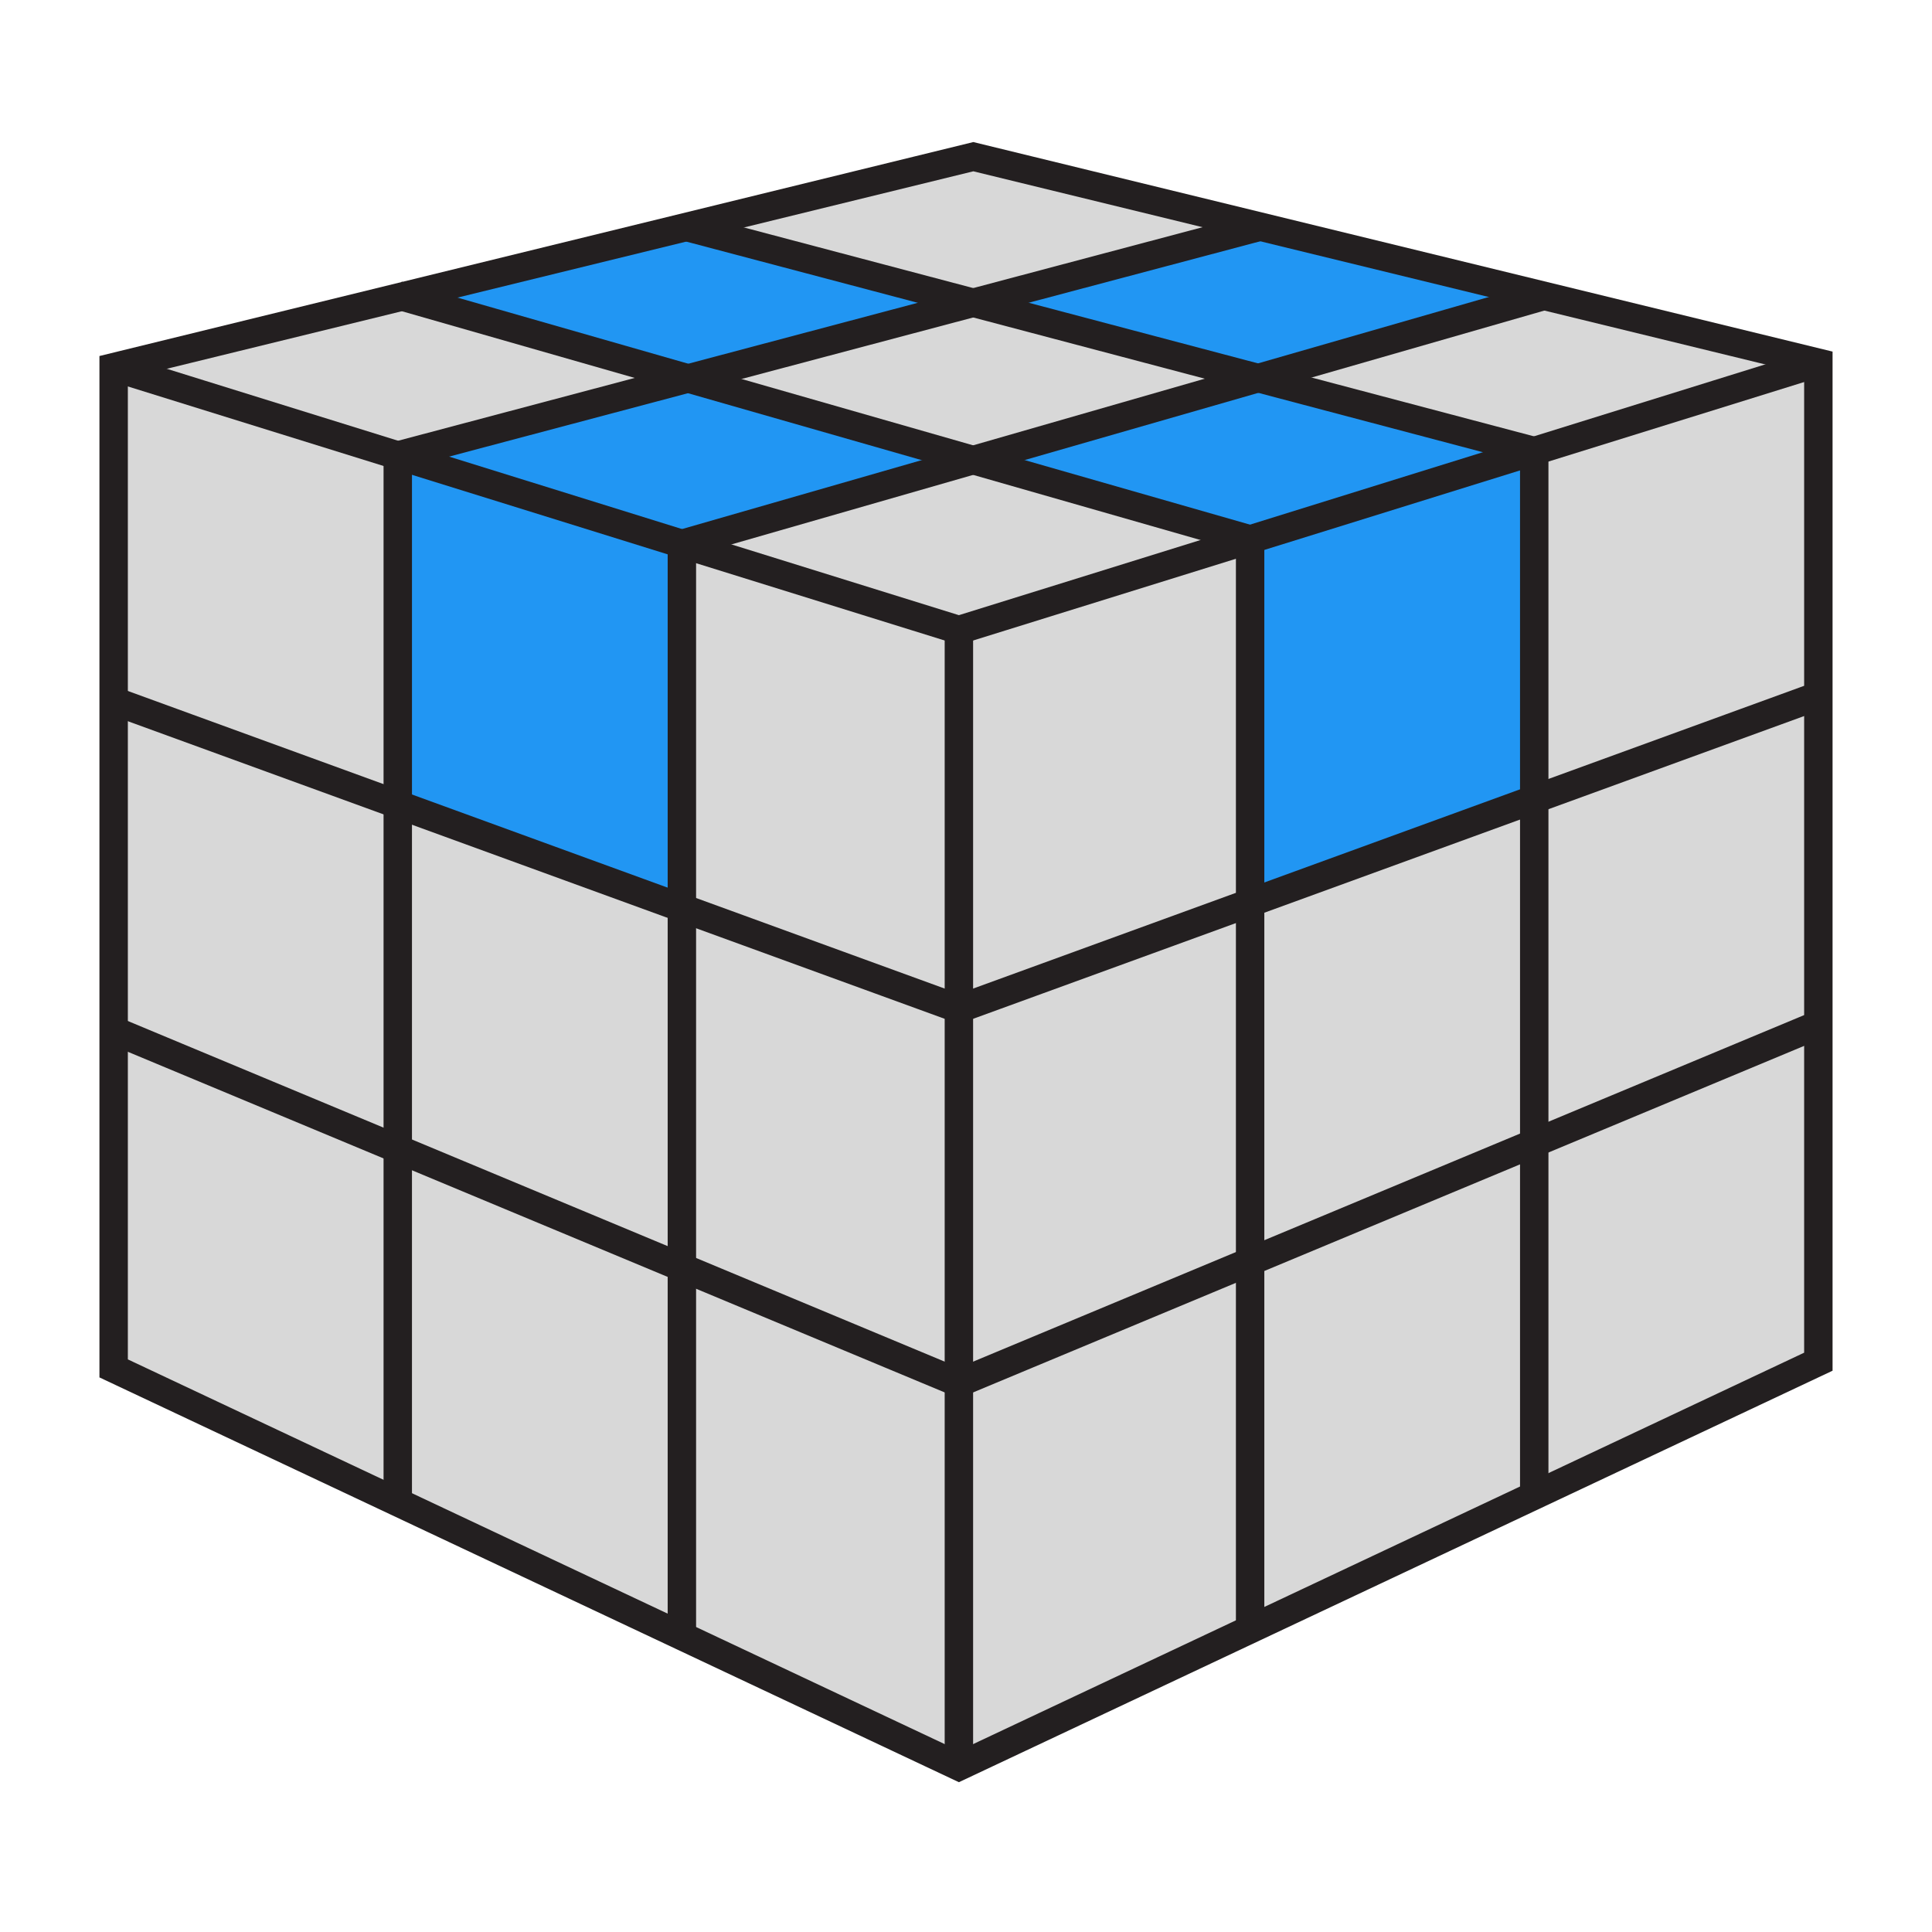
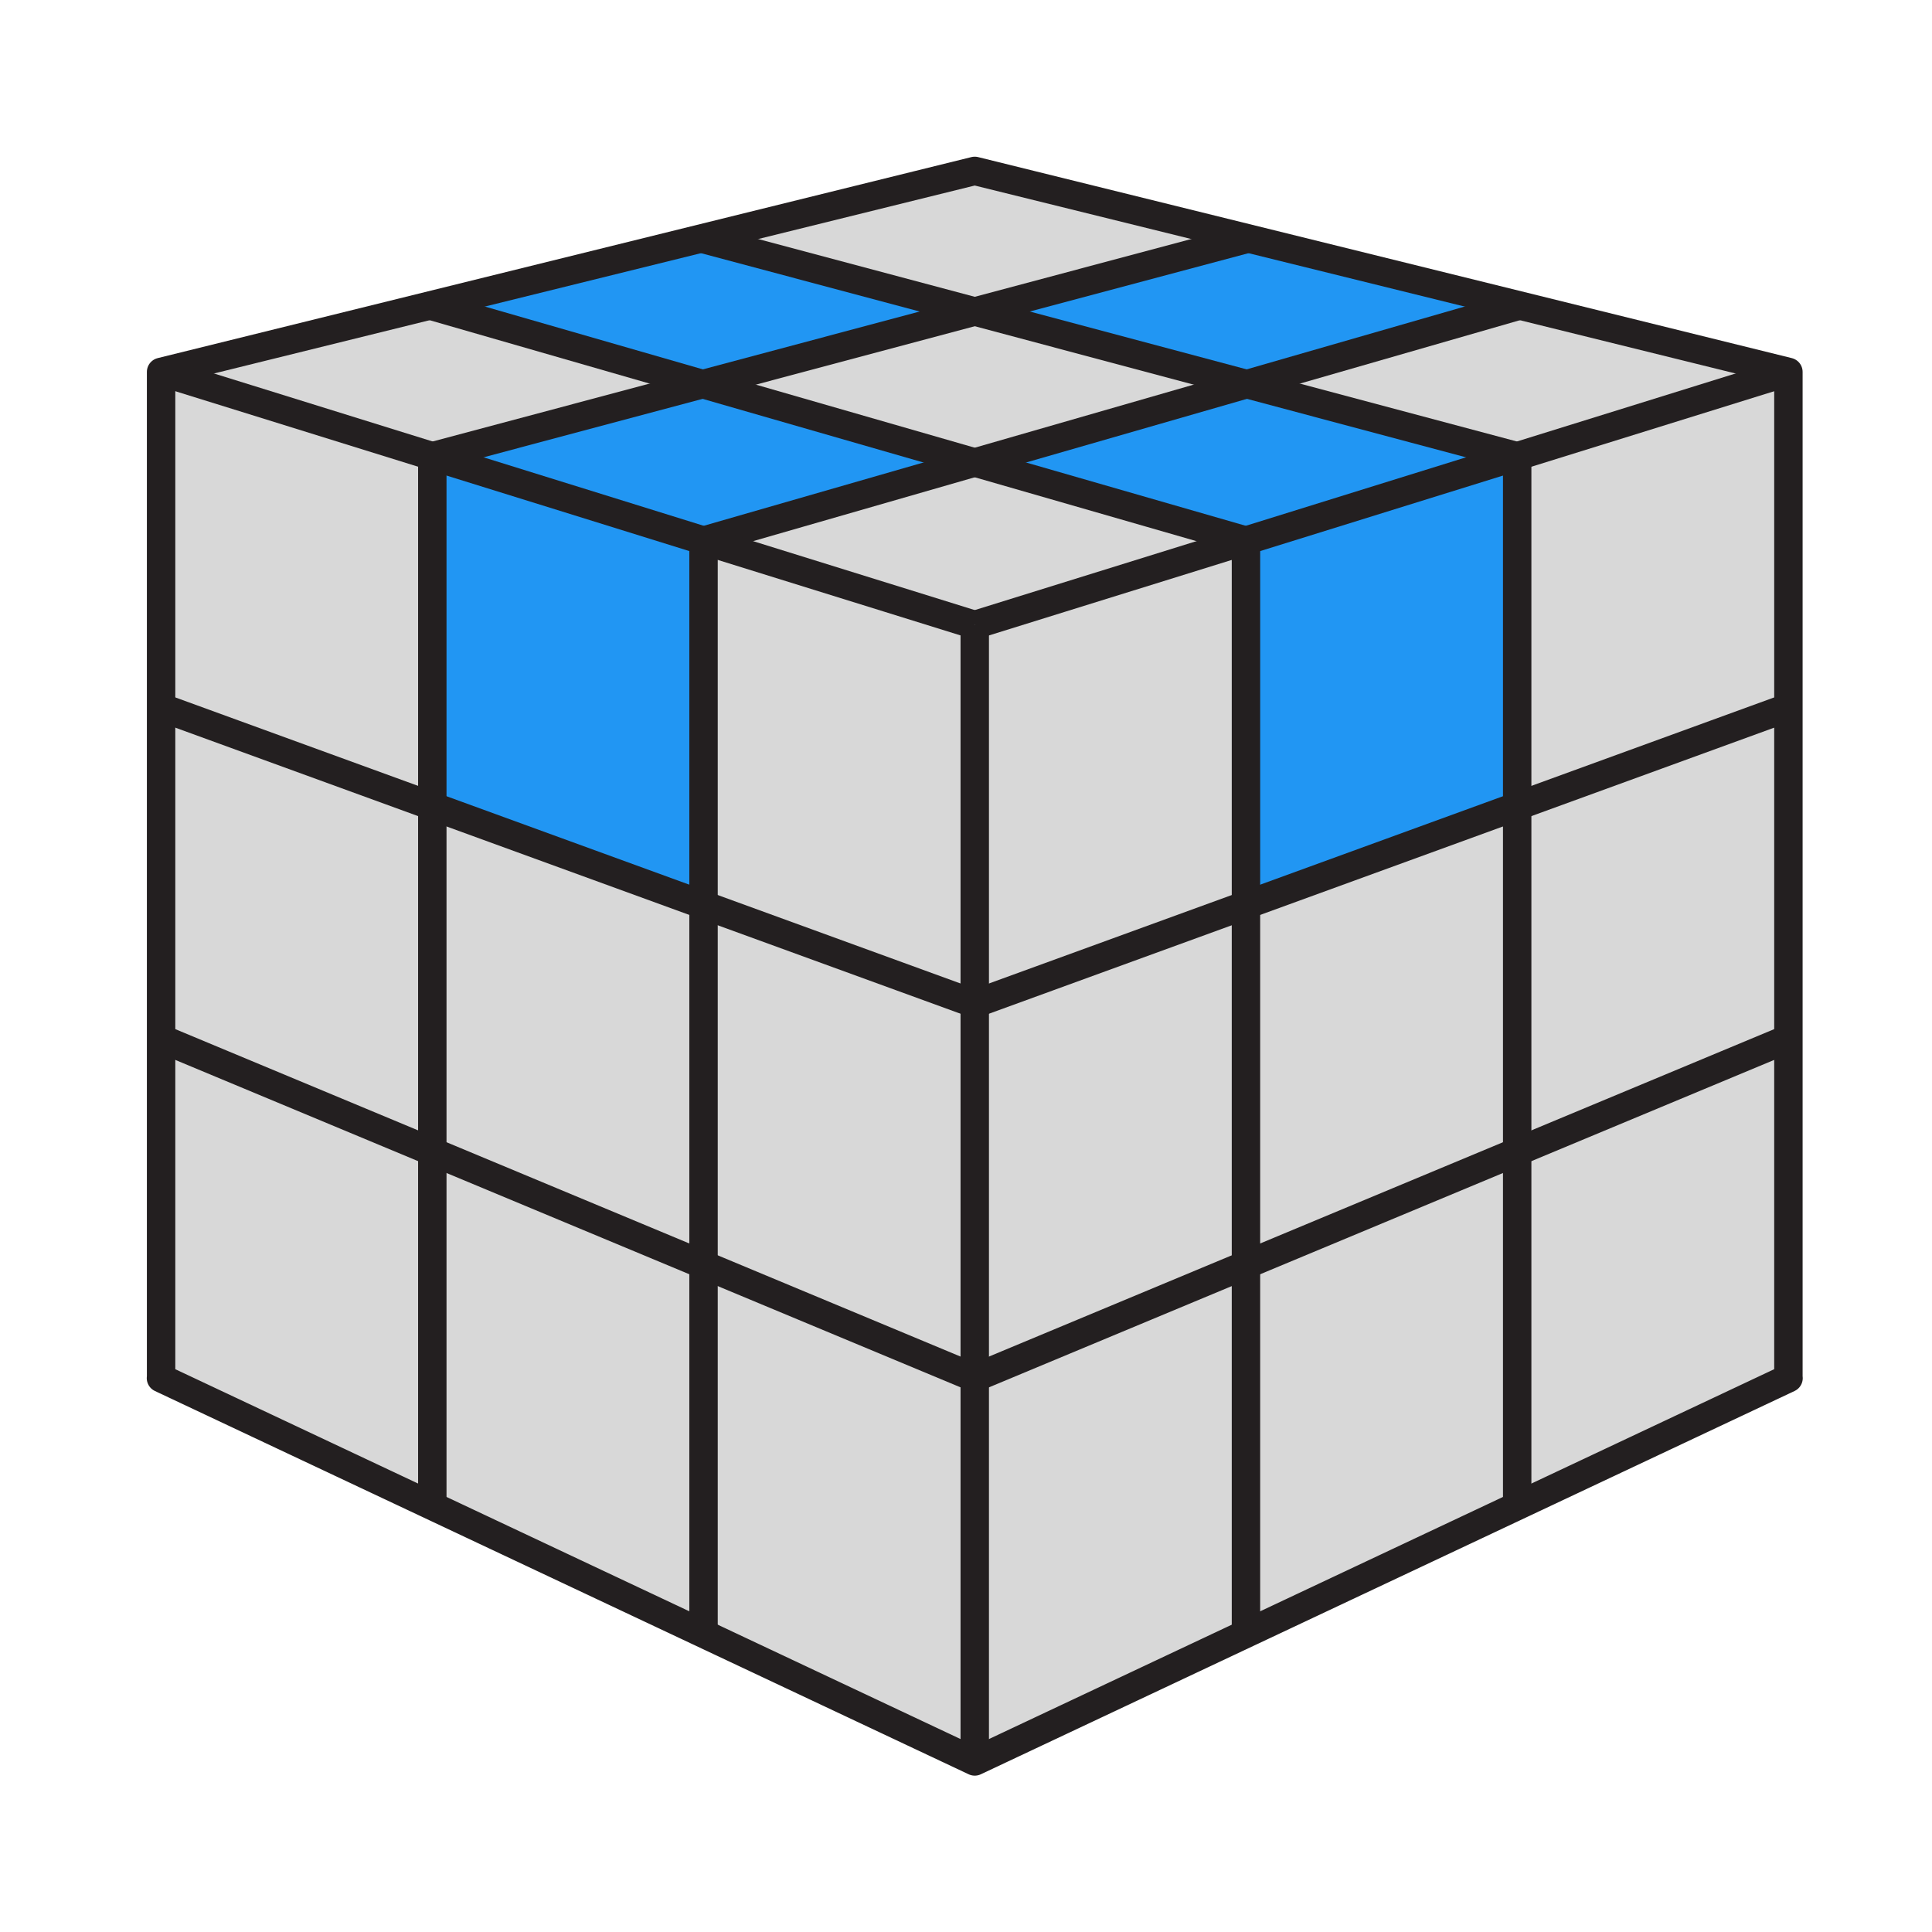
<svg xmlns="http://www.w3.org/2000/svg" width="136px" height="136px" viewBox="0 0 136 136" version="1.1">
  <g id="3x3x3/roux/eo/4t" stroke="none" stroke-width="1" fill="none" fill-rule="evenodd">
    <g id="3x3x3/3D">
-       <g id="Front" transform="translate(8, 25.8457)">
+       <g id="Right" transform="translate(68.5, 25.5352)">
+         <g id="Bottom" transform="translate(0, 46.5869)" fill="#D8D8D8">
+           <polygon id="RBB" points="57.392 0.913 57.392 24.894 38.299 33.887 38.3 8.949" />
+           <polygon id="RBM" points="38.299 8.949 38.299 33.887 19.208 42.88 19.207 16.91" />
+           <polygon id="RBF" points="0.116 24.854 19.207 16.91 19.207 42.88 0.116 51.872" />
+         </g>
+         <g id="Equator" transform="translate(0, 23.4404)" fill="#D8D8D8">
+           <polygon id="REB" points="57.392 0.817 57.392 24.134 38.3 32.096 38.3 7.773" />
+           <polygon id="REM" points="38.299 7.773 38.299 32.095 19.208 40.056 19.208 14.729" />
+           <polygon id="REF" points="0 21.684 19.207 14.729 19.207 40.056 0.116 48" />
+         </g>
+         <g id="Top">
+           <polygon id="RTB" fill="#D8D8D8" points="57.392 0.645 57.392 24.257 38.299 31.214 38.299 6.603" />
+           <polygon id="RTM" fill="#2196F3" points="38.3 31.214 19.208 38.17 19.208 12.522 38.299 6.603" />
+           <polygon id="RTF" fill="#D8D8D8" points="0.116 18.459 19.208 12.522 19.207 38.17 2.27920793e-14 45.125" />
+         </g>
+       </g>
+       <g id="Front" transform="translate(11, 25.8457)">
        <g id="Bottom" transform="translate(0, 46.6934)" fill="#D8D8D8">
-           <polygon id="FBR" points="59.5 24.811 59.5 51.812 40 42.627 40 16.68" />
-           <polygon id="FBM" points="40 16.68 40 42.627 20 33.207 20 8.34" />
-           <polygon id="FBL" points="0 -5.68434189e-14 20 8.34 20 33.207 0 23.787" />
+           <polygon id="FBR" points="57.616 24.455 57.616 51.481 38.524 42.463 38.524 16.493" />
+           <polygon id="FBM" points="38.524 16.493 38.524 42.463 19.432 33.47 19.432 8.532" />
+           <polygon id="FBL" points="0.34 0.571 19.432 8.532 19.432 33.47 0.291 24.455" />
        </g>
        <g id="Top" transform="translate(0, 0)">
          <g id="Equator" transform="translate(0, 23.4944)" fill="#D8D8D8">
-             <polygon id="FER" points="59.5 21.677 59.5 48.011 40 39.879 40 14.573" />
-             <polygon id="FEM" points="40 14.573 40 39.879 20 31.539 20 7.286" />
-             <polygon id="FEL" points="0 23.199 0 0 20 7.286 20 31.539" />
+             <polygon id="FER" points="57.616 21.32 57.616 47.654 38.524 39.692 38.524 14.365" />
+             <polygon id="FEM" points="38.524 14.365 38.524 39.692 19.432 31.731 19.432 7.409" />
+             <polygon id="FEL" points="0.34 23.77 0.291 0.452 19.432 7.409 19.432 31.731" />
          </g>
-           <polygon id="FTR" fill="#D8D8D8" points="59.5 18.505 59.5 45.172 40 38.067 40 12.441" />
-           <polygon id="FTM" fill="#2196F3" points="20 6.221 40 12.441 40 38.068 20 30.781" />
-           <polygon id="FTL" fill="#D8D8D8" points="0 0 20 6.221 20 30.78 0 23.494" />
+           <polygon id="FTR" fill="#D8D8D8" points="57.616 18.148 57.616 44.814 38.524 37.859 38.524 12.211" />
+           <polygon id="FTM" fill="#2196F3" points="19.432 6.293 38.524 12.211 38.524 37.859 19.432 30.903" />
+           <polygon id="FTL" fill="#D8D8D8" points="0.291 0.335 19.432 6.293 19.432 30.903 0.34 23.947" />
        </g>
      </g>
-       <g id="Right" transform="translate(67.5, 25.5352)">
-         <g id="Bottom" transform="translate(0, 46.5869)" fill="#D8D8D8">
-           <polygon id="RBB" points="60.5 0 60.5 23.733 40.5 33.153 40.5 8.51" />
-           <polygon id="RBM" points="40.5 8.51 40.5 33.154 20.5 42.573 20.5 16.68" />
-           <polygon id="RBF" points="0 25.229 20.5 16.68 20.5 42.574 0 52.228" />
+       <g id="Top" transform="translate(11, 11.0293)">
+         <g id="Front" transform="translate(0, 9.7554)">
+           <polygon id="TFR" fill="#D8D8D8" points="38.524 17.272 57.616 23.209 76.707 17.272 57.615 11.771" />
+           <polygon id="TFM" fill="#2196F3" points="38.524 17.272 57.615 11.771 38.355 6.19 19.265 11.354" />
+           <polygon id="TFL" fill="#D8D8D8" points="0.34 5.396 19.432 0.745 38.355 6.27 19.265 11.354" />
        </g>
-         <g id="Equator" transform="translate(0, 23.4404)" fill="#D8D8D8">
-           <polygon id="REB" points="60.5 0 60.5 23.146 40.5 31.656 40.5 7.286" />
-           <polygon id="REM" points="40.5 7.286 40.5 31.656 20.5 39.826 20.5 14.573" />
-           <polygon id="REF" points="0 22.042 20.5 14.573 20.5 39.826 0 48.375" />
+         <g id="Section" transform="translate(18.6699, 4.9453)">
+           <polygon id="TSR" fill="#2196F3" points="58.037 11.08 77 16.164 58.037 22.082 38.946 16.581" />
+           <polygon id="TSM" fill="#D8D8D8" points="19.685 11 38.899 16.581 58.038 11.08 38.861 5.947" />
+           <polygon id="TSL" fill="#2196F3" points="19.685 0.814 38.899 5.947 19.685 11.08 0.762 5.555" />
        </g>
-         <g id="Top">
-           <polygon id="RTB" fill="#D8D8D8" points="60.5 5.68434189e-14 60.5 23.44 40.5 30.727 40.5 6.22" />
-           <polygon id="RTM" fill="#2196F3" points="40.5 30.727 20.5 38.014 20.5 12.44 40.5 6.22" />
-           <polygon id="RTF" fill="#D8D8D8" points="0 18.815 20.5 12.439 20.5 38.013 0 45.482" />
+         <g id="Back" transform="translate(38.315, 0)">
+           <polygon id="TBR" fill="#D8D8D8" points="57.652 10.476 76.577 15.151 57.355 21.11 38.328 16.026" />
+           <polygon id="TBM" fill="#2196F3" points="57.652 10.476 38.393 16.026 19.216 10.892 38.685 5.759" />
+           <polygon id="TBL" fill="#D8D8D8" points="38.688 5.759 19.216 10.893 3.55271368e-14 5.759 19.338 0.991" />
        </g>
      </g>
-       <g id="Top" transform="translate(8, 11.0293)">
-         <g id="Front" transform="translate(0, 9.7554)">
-           <polygon id="TFR" fill="#D8D8D8" points="40 17.502 59.5 23.566 80 17.189 60.501 11.604" />
-           <polygon id="TFM" fill="#2196F3" points="40 17.502 60.501 11.604 40 5.793 20 11.281" />
-           <polygon id="TFL" fill="#D8D8D8" points="0 5.061 20.67 -3.55271368e-14 40 5.793 20 11.282" />
-         </g>
-         <g id="Section" transform="translate(20.6699, 4.9453)">
-           <polygon id="TSR" fill="#2196F3" points="60.033 10.604 79.33 15.781 59.33 22 39.832 16.415" />
-           <polygon id="TSM" fill="#D8D8D8" points="19.33 10.604 39.831 16.415 60.033 10.604 39.831 5.337" />
-           <polygon id="TSL" fill="#2196F3" points="19.645 -3.55271368e-14 39.832 5.337 19.33 10.604 2.13162821e-14 4.811" />
-         </g>
-         <g id="Back" transform="translate(40.315, 0)">
-           <polygon id="TBR" fill="#D8D8D8" points="59.685 9.629 79.685 14.506 59.685 20.726 40.388 15.549" />
-           <polygon id="TBM" fill="#2196F3" points="59.685 9.629 40.388 15.549 20.186 10.282 39.685 4.751" />
-           <polygon id="TBL" fill="#D8D8D8" points="39.685 4.751 20.186 10.282 0 4.945 20.2 -4.26325641e-14" />
-         </g>
-       </g>
-       <g id="Linework" transform="translate(8, 11.0292)" stroke="#231F20">
-         <path d="M59.5,33.321 L59.5,113.321" id="Stroke-28" stroke-width="2" />
-         <path d="M40,27.257 L40,104.137" id="Stroke-30" stroke-width="2" />
-         <path d="M20,21.037 L20,94.717" id="Stroke-31" stroke-width="2" />
-         <path d="M80,26.945 L80,103.666" id="Stroke-32" stroke-width="2" />
-         <path d="M100,20.726 L100,94.247" id="Stroke-33" stroke-width="2" />
-         <polyline id="Stroke-34" stroke-width="2" points="0 14.816 59.5 33.322 120 14.505" />
-         <polyline id="Stroke-36" stroke-width="2" points="0 38.311 59.5 59.989 120 37.947" />
-         <polyline id="Stroke-38" stroke-width="2" points="0 61.51 59.5 86.322 120 61.093" />
-         <path d="M40.315,4.945 L100,20.725" id="Stroke-41" stroke-width="2" />
-         <path d="M20,9.756 L80,26.945" id="Stroke-42" stroke-width="2" />
-         <polygon id="Stroke-43" stroke-width="2" points="120 14.506 120 84.826 59.5 113.321 0 85.297 0 14.817 60.515 1.42108547e-14" />
-         <path d="M80.703,4.923 L20,21.037" id="Stroke-45" stroke-width="2" />
-         <path d="M100.694,9.798 L40,27.257" id="Stroke-46" stroke-width="2" />
+       <g id="Linework" transform="translate(11.3307, 12.03)" stroke="#231F20">
+         <path d="M37.886,4.722 L95.469,20.089" id="Stroke-43" stroke-width="2" />
+         <path d="M19.078,9.517 L76.376,26.027" id="Stroke-44" stroke-width="2" />
+         <path d="M76.398,4.798 L19.101,20.089" id="Stroke-45" stroke-width="2" />
+         <path d="M95.637,9.476 L38.194,26.027" id="Stroke-46" stroke-width="2" />
+         <path d="M76.377,26.026 L76.377,102.971" id="Stroke-47" stroke-width="2" />
+         <path d="M95.469,20.089 L95.469,93.98" id="Stroke-48" stroke-width="2" />
+         <path d="M38.193,26.026 L38.193,102.971" id="Stroke-49" stroke-width="2" />
+         <path d="M19.101,20.089 L19.101,93.98" id="Stroke-50" stroke-width="2" />
+         <polygon id="Stroke-51" stroke-width="2" stroke-linejoin="round" points="57.285 2.84217094e-14 114.561 14.15 114.561 84.964 114.57 84.982 57.285 111.964 -2.84217094e-14 84.982 0.009 84.964 0.009 14.15" />
+         <path d="M57.285,31.964 L57.285,111.964" id="Stroke-28" stroke-width="2" />
+         <path d="M57.285,31.964 L114.561,14.151" id="Stroke-30" stroke-width="2" />
+         <path d="M0.009,14.15 L57.285,31.963" id="Stroke-32" stroke-width="2" />
+         <path d="M57.285,58.63 L114.561,37.763" id="Stroke-34" stroke-width="2" />
+         <path d="M0.009,37.763 L57.285,58.63" id="Stroke-36" stroke-width="2" />
+         <path d="M57.285,84.964 L114.561,61.08" id="Stroke-38" stroke-width="2" />
+         <path d="M0.009,61.08 L57.285,84.964" id="Stroke-40" stroke-width="2" />
      </g>
    </g>
  </g>
</svg>
